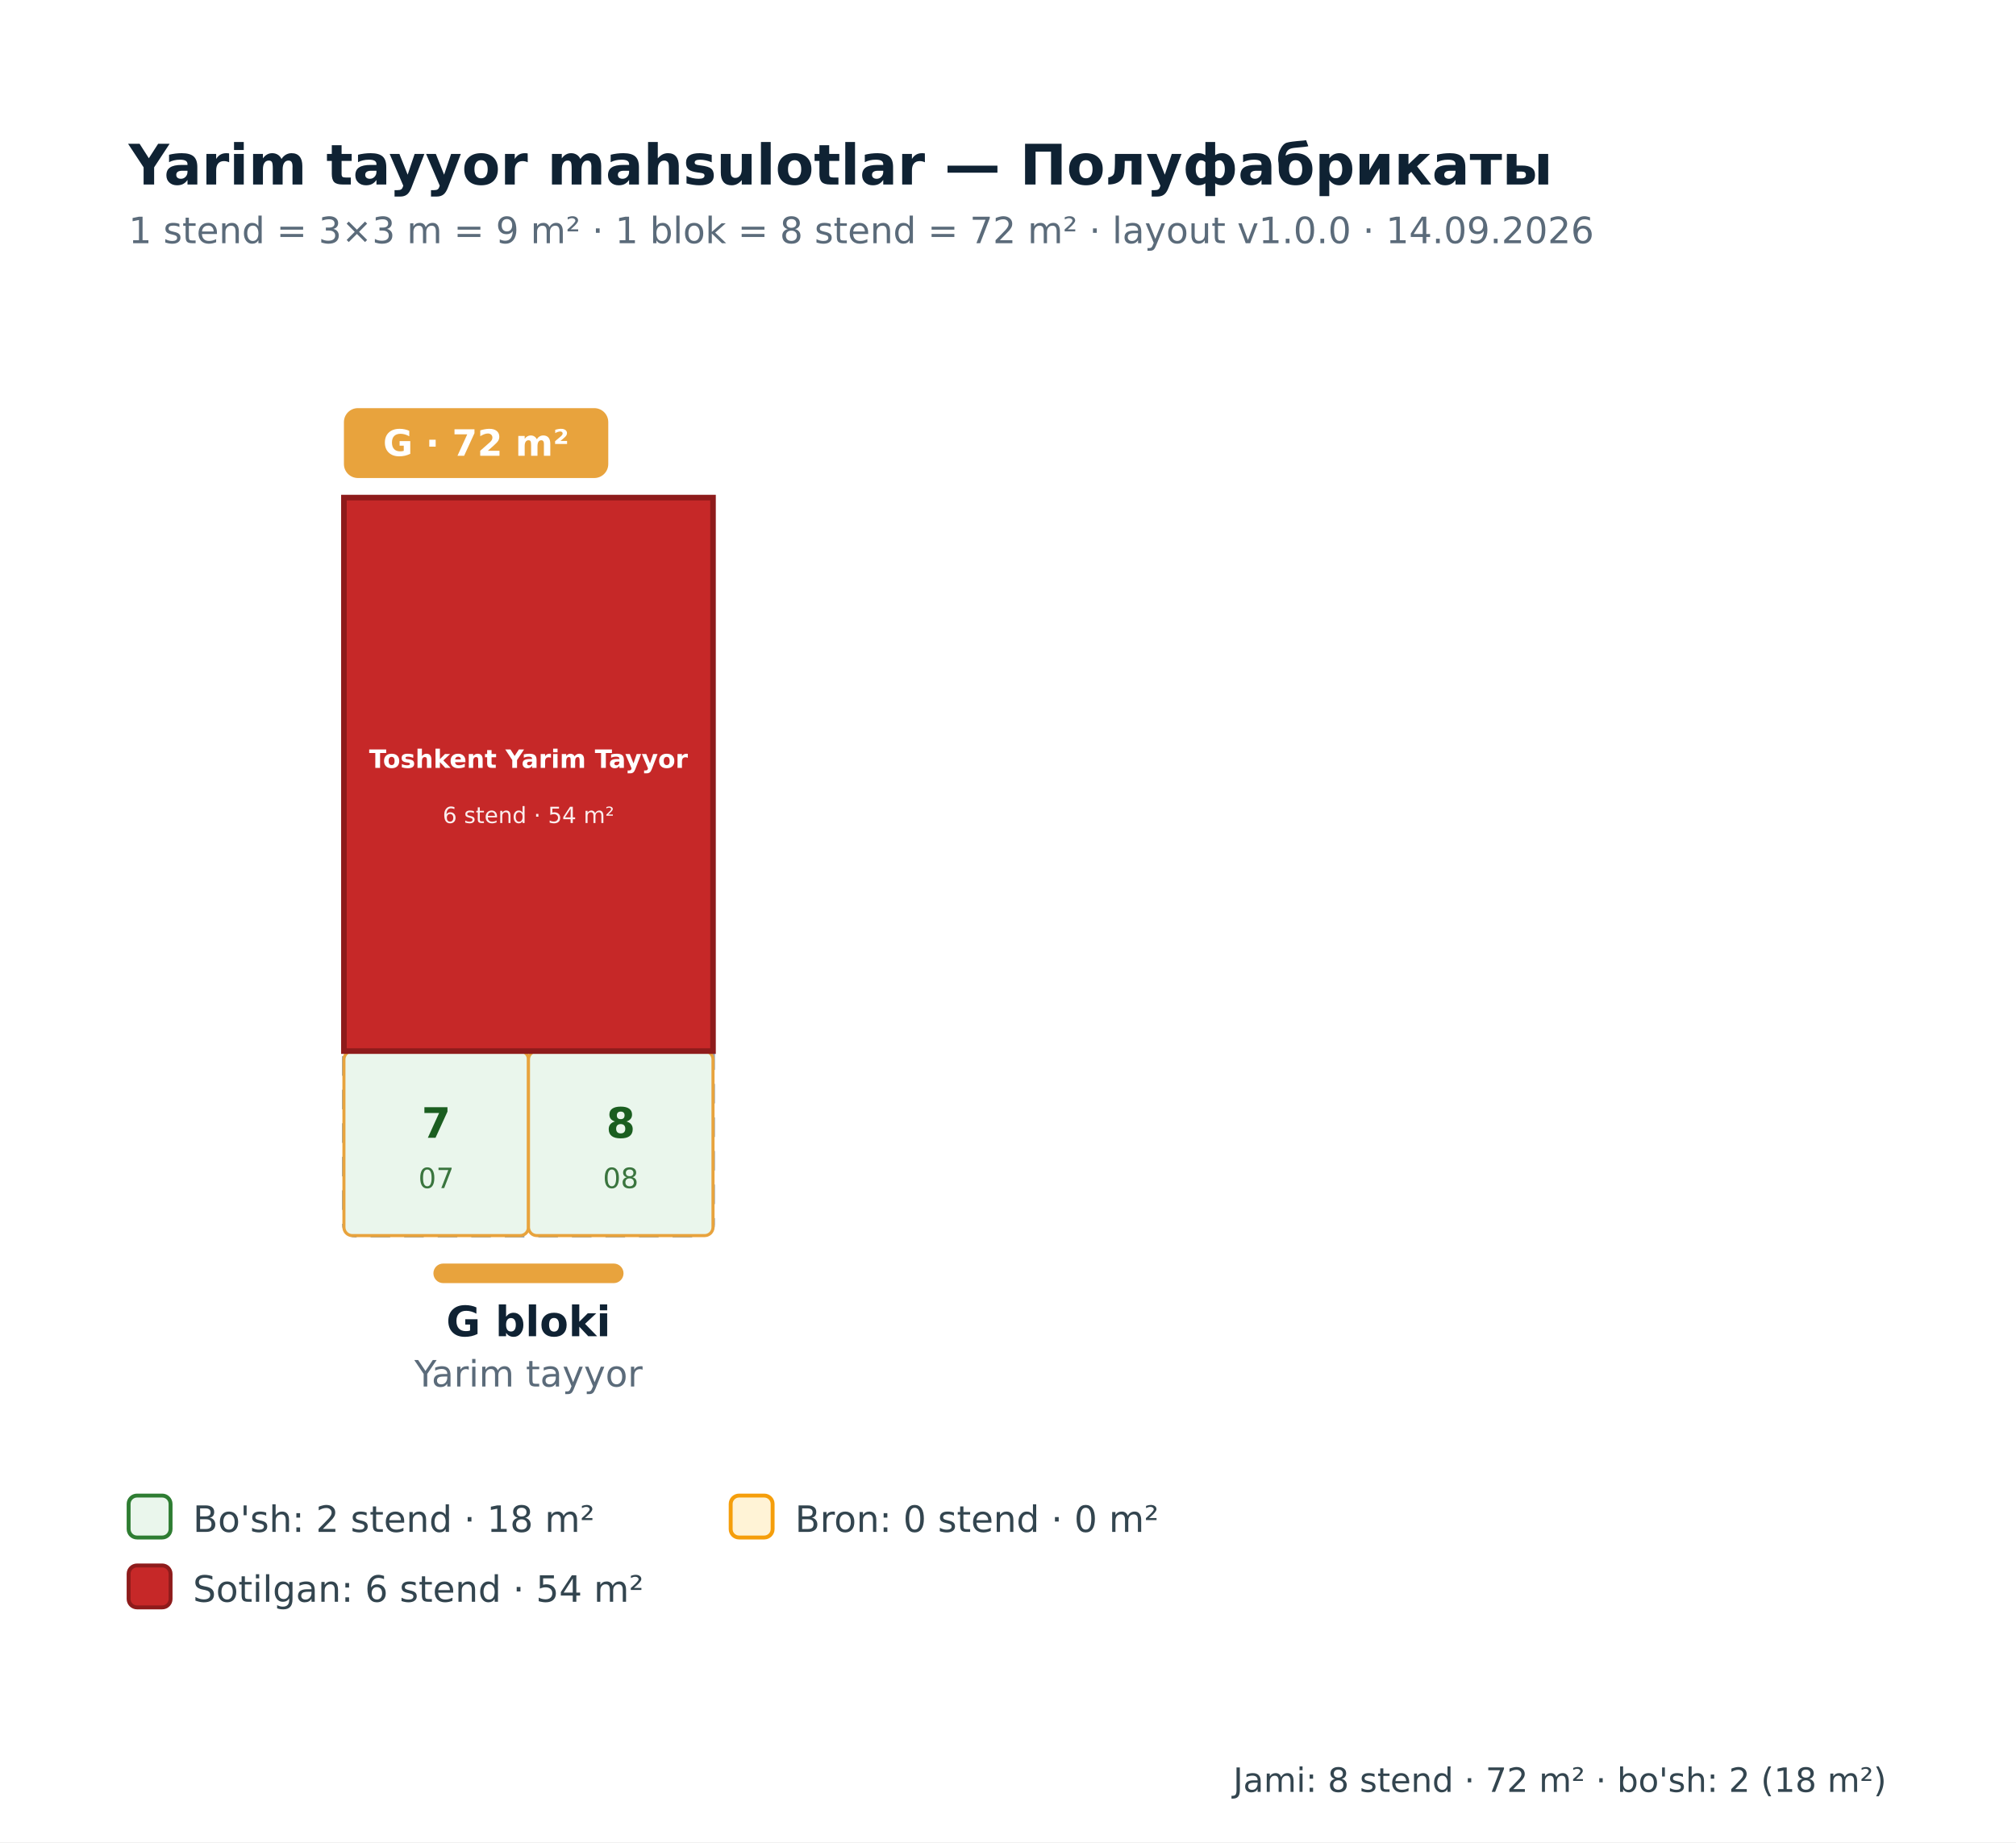
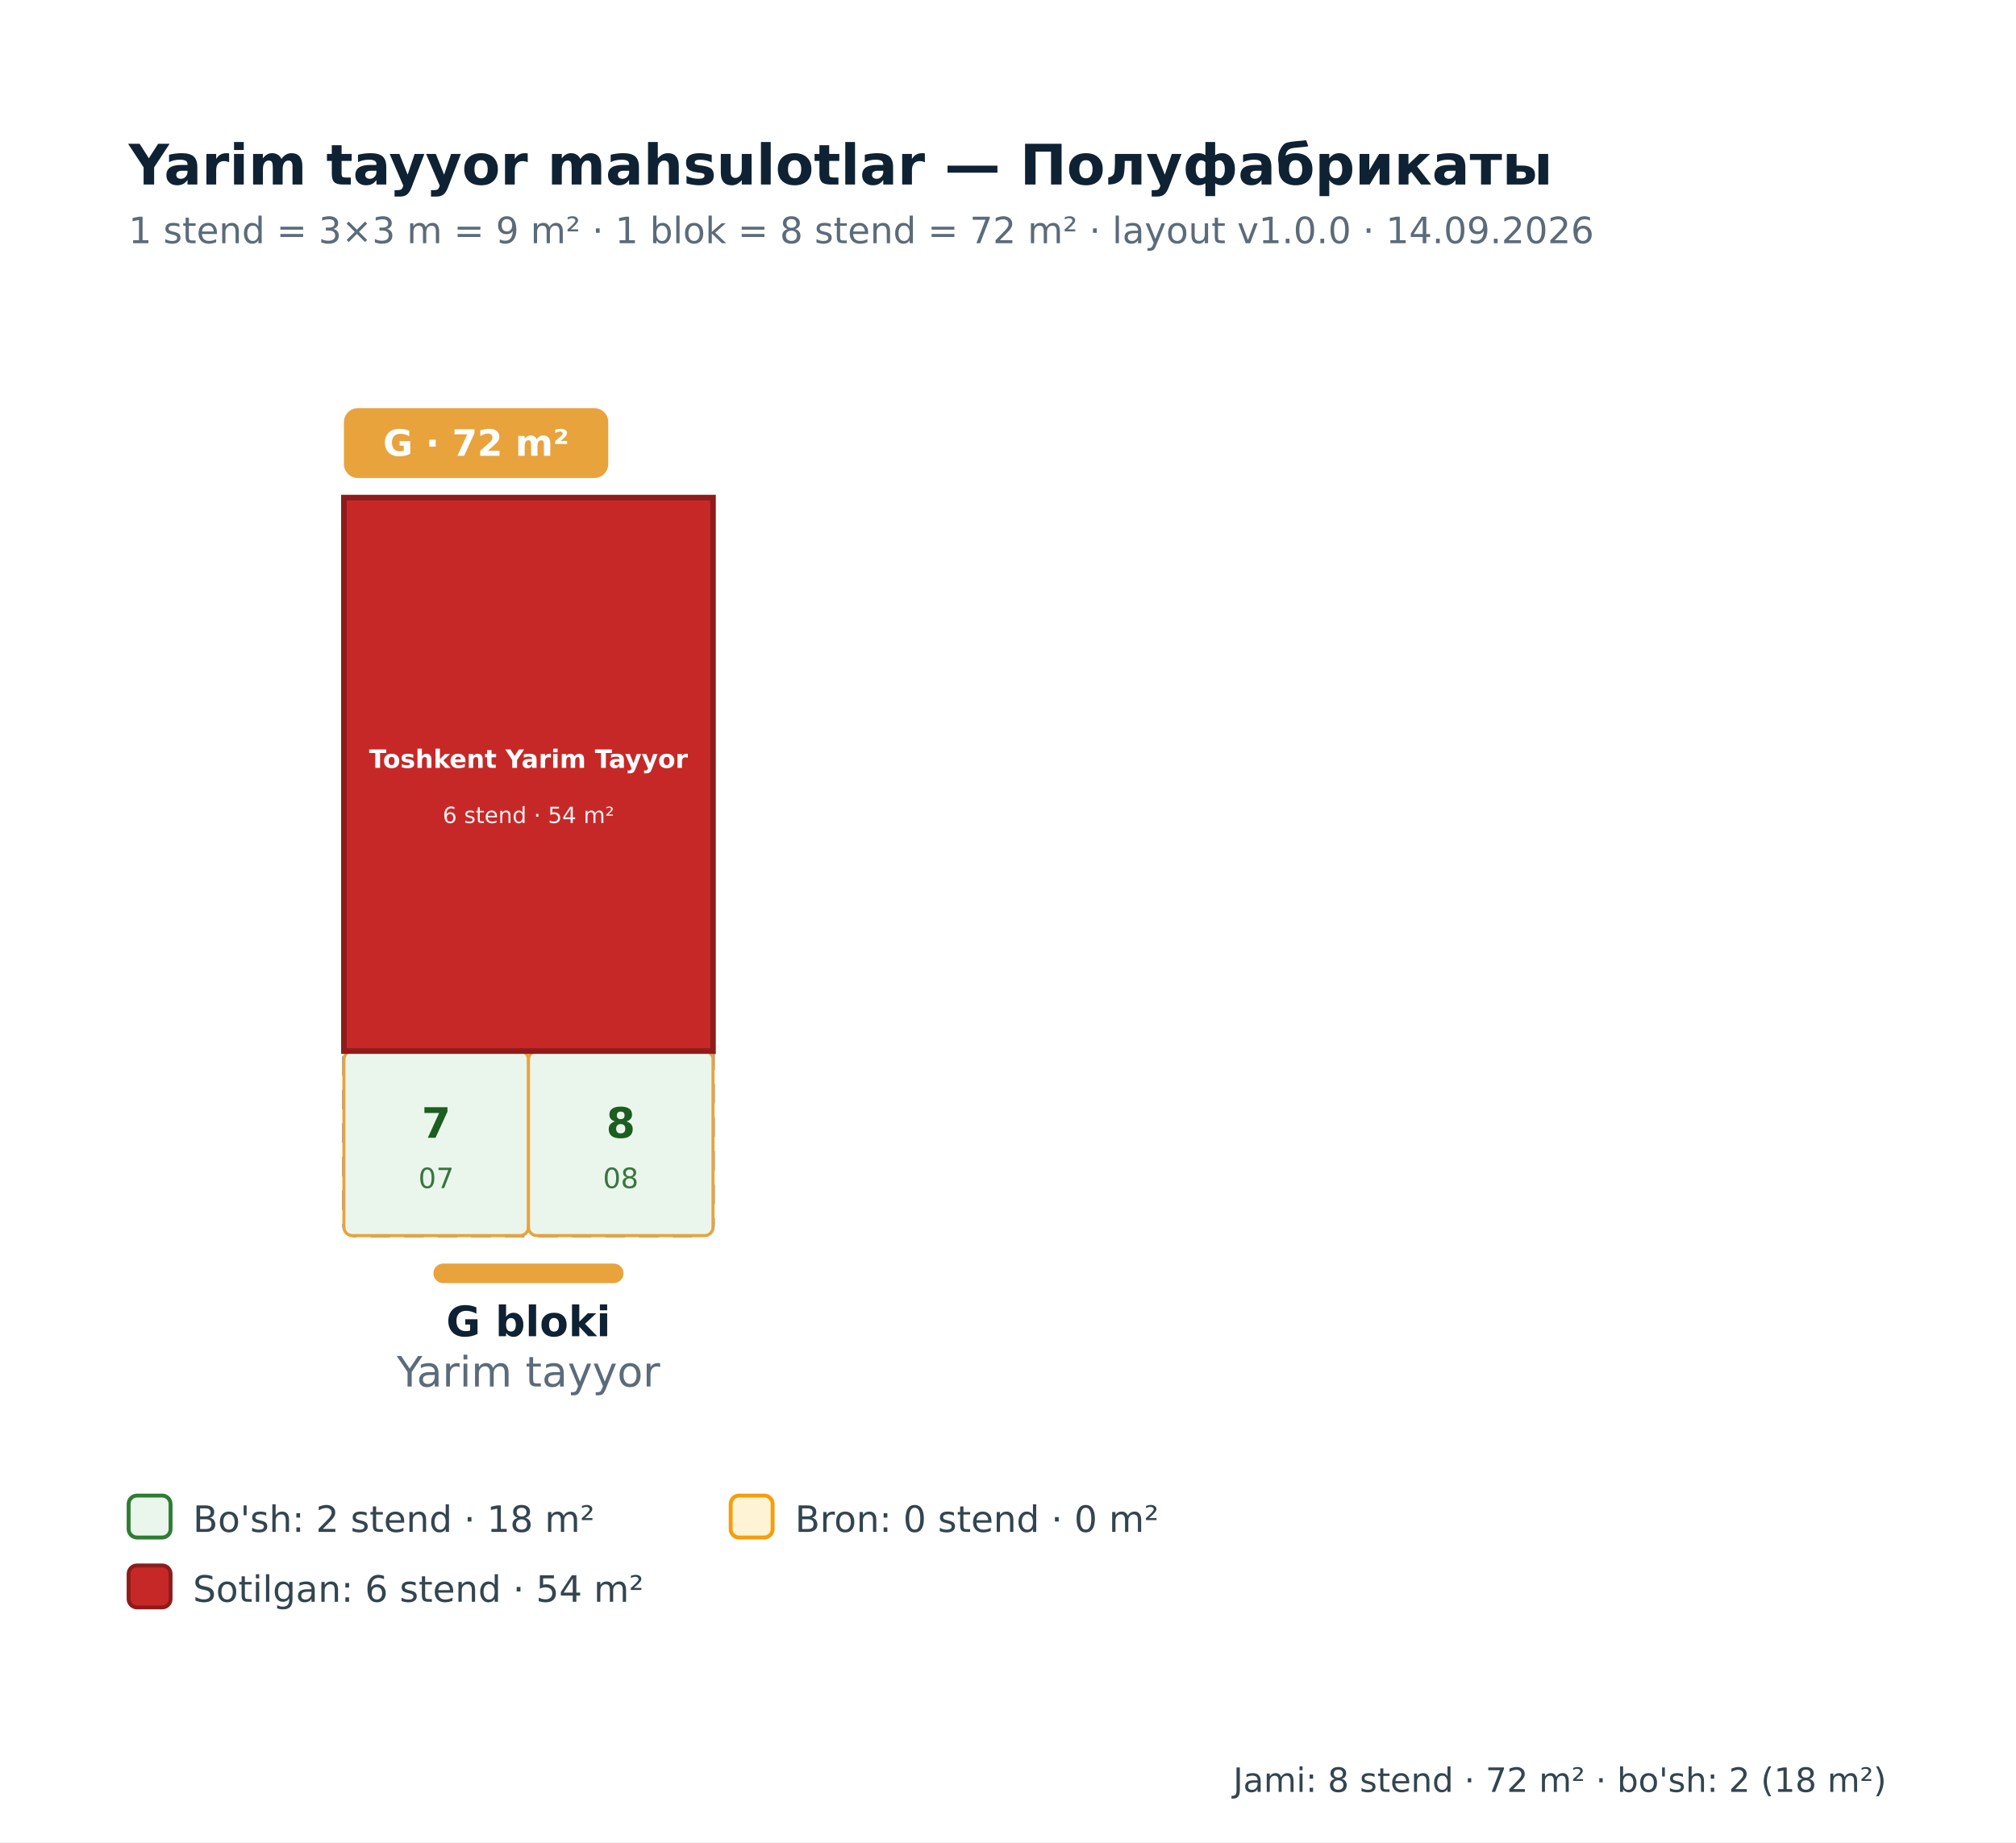
<svg xmlns="http://www.w3.org/2000/svg" width="721" height="659" viewBox="0 0 721 659" font-family="DejaVu Sans, Helvetica, Arial, sans-serif">
  <rect width="721" height="659" fill="#ffffff" />
  <text x="46" y="66" font-size="20" font-weight="bold" fill="#0f2233">Yarim tayyor mahsulotlar — Полуфабрикаты</text>
  <text x="46" y="87" font-size="13" fill="#5b6b7a">1 stend = 3×3 m = 9 m² · 1 blok = 8 stend = 72 m² · layout v1.0.0 · 14.09.2026</text>
  <rect x="123.00" y="178.00" width="132.00" height="264.00" fill="none" stroke="#90a4b5" stroke-width="1.4" stroke-dasharray="7 5" rx="4" />
  <rect x="123.00" y="146.00" width="94.54" height="25" rx="5" fill="#E8A33D" />
  <text x="170.27" y="163.05" font-size="13" font-weight="bold" fill="#ffffff" text-anchor="middle">G · 72 m²</text>
  <rect x="123.00" y="376.00" width="66.00" height="66.00" rx="3" fill="#eaf6ec" stroke="#E8A33D" stroke-width="1.1" />
  <text x="156.00" y="407.00" font-size="15.00" font-weight="bold" fill="#1b5e20" text-anchor="middle">7</text>
  <text x="156.00" y="425.00" font-size="10" fill="#1b5e20" text-anchor="middle" opacity="0.85">07</text>
  <rect x="189.00" y="376.00" width="66.00" height="66.00" rx="3" fill="#eaf6ec" stroke="#E8A33D" stroke-width="1.1" />
  <text x="222.00" y="407.00" font-size="15.00" font-weight="bold" fill="#1b5e20" text-anchor="middle">8</text>
  <text x="222.00" y="425.00" font-size="10" fill="#1b5e20" text-anchor="middle" opacity="0.85">08</text>
  <rect x="155.00" y="452.00" width="68" height="7" rx="3.5" fill="#E8A33D" />
-   <text x="189.00" y="478.00" font-size="15" font-weight="bold" fill="#0f2233" text-anchor="middle">G bloki</text>
-   <text x="189.00" y="496.00" font-size="13" fill="#5b6b7a" text-anchor="middle">Yarim tayyor</text>
+   <text x="189.00" y="478.00" font-size="15.00" font-weight="bold" fill="#0f2233" text-anchor="middle">G bloki</text>
+   <text x="189.00" y="496.00" font-size="15.00" fill="#5b6b7a" text-anchor="middle">Yarim tayyor</text>
  <path d="M123 178L189 178L255 178L255 244L255 310L255 376L189 376L123 376L123 310L123 244Z" fill="#c62828" stroke="#8e1b1b" stroke-width="2" />
  <text x="189.00" y="274.69" font-size="9.04" font-weight="bold" fill="#ffffff" text-anchor="middle">Toshkent Yarim Tayyor</text>
  <text x="189.00" y="294.42" font-size="8.00" fill="#ffffff" text-anchor="middle" opacity="0.92">6 stend · 54 m²</text>
  <rect x="46.00" y="535.00" width="15" height="15" rx="3" fill="#eaf6ec" stroke="#2e7d32" stroke-width="1.4" />
  <text x="69.00" y="548.00" font-size="13" fill="#33454f">Bo'sh: 2 stend · 18 m²</text>
  <rect x="261.32" y="535.00" width="15" height="15" rx="3" fill="#fff3d6" stroke="#f59e0b" stroke-width="1.4" />
  <text x="284.32" y="548.00" font-size="13" fill="#33454f">Bron: 0 stend · 0 m²</text>
  <rect x="46.00" y="560.00" width="15" height="15" rx="3" fill="#c62828" stroke="#8e1b1b" stroke-width="1.4" />
  <text x="69.00" y="573.00" font-size="13" fill="#33454f">Sotilgan: 6 stend · 54 m²</text>
  <text x="674.68" y="641" font-size="12" fill="#33454f" text-anchor="end">Jami: 8 stend · 72 m² · bo'sh: 2 (18 m²)</text>
</svg>
